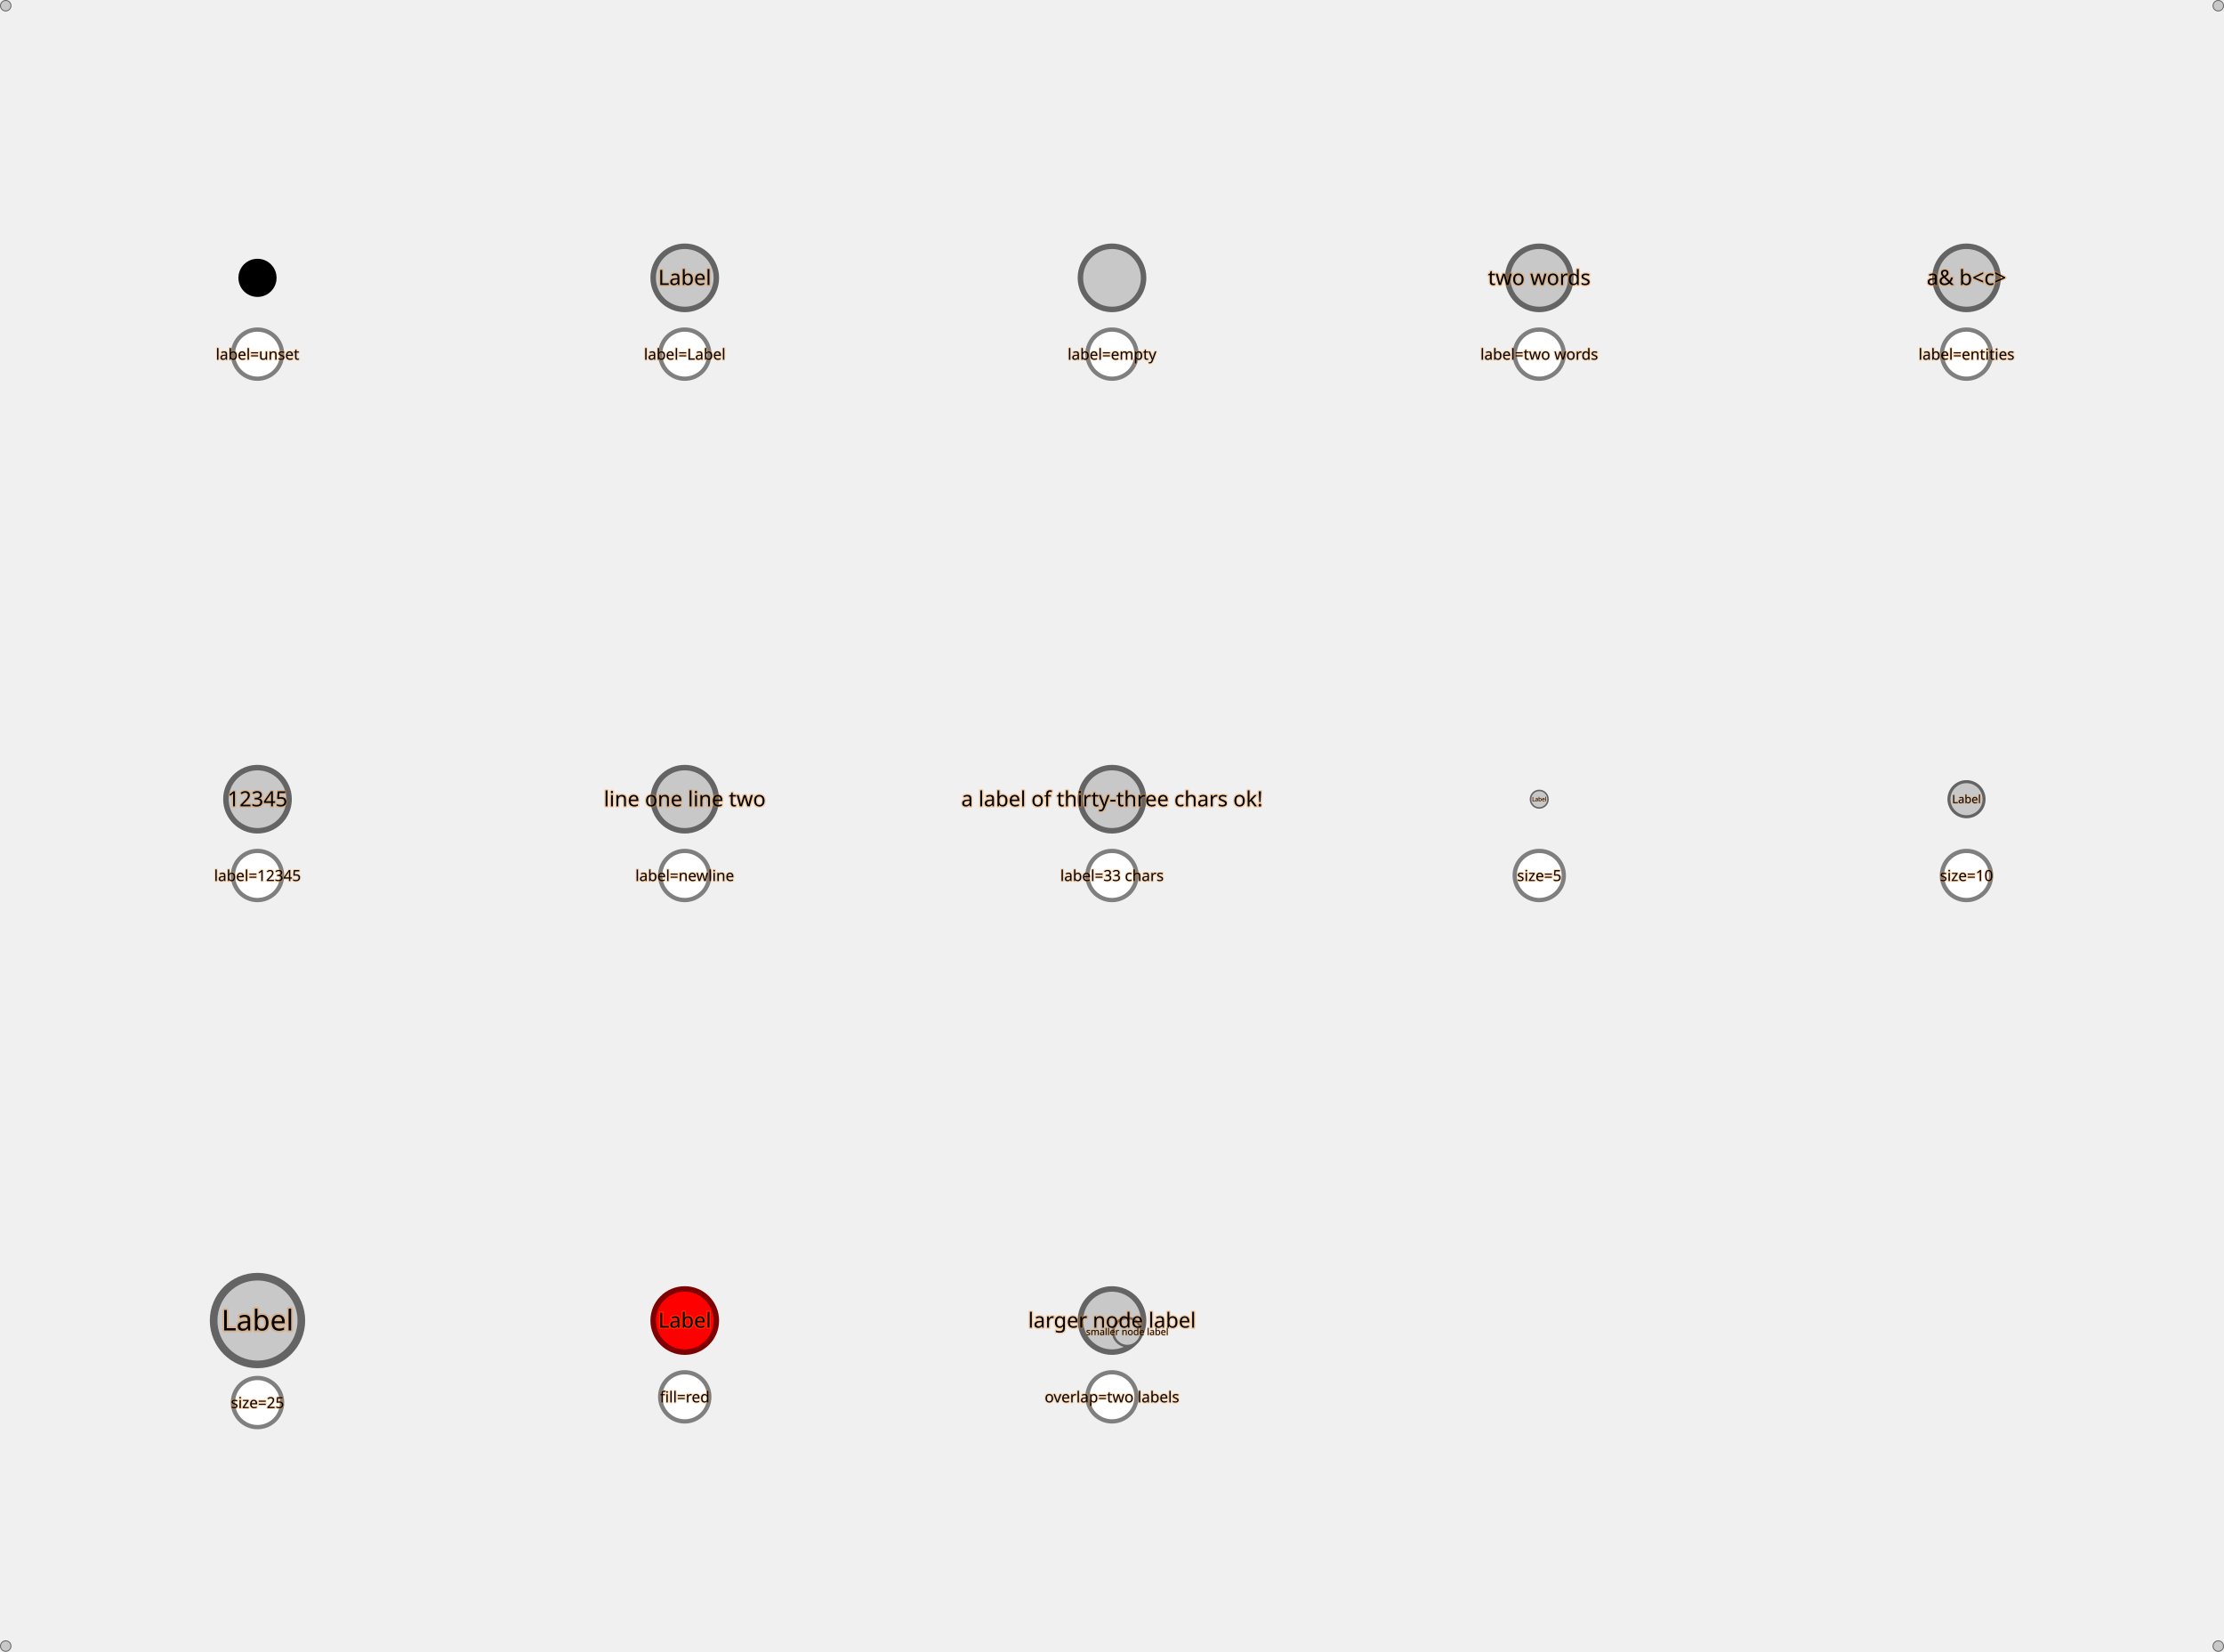
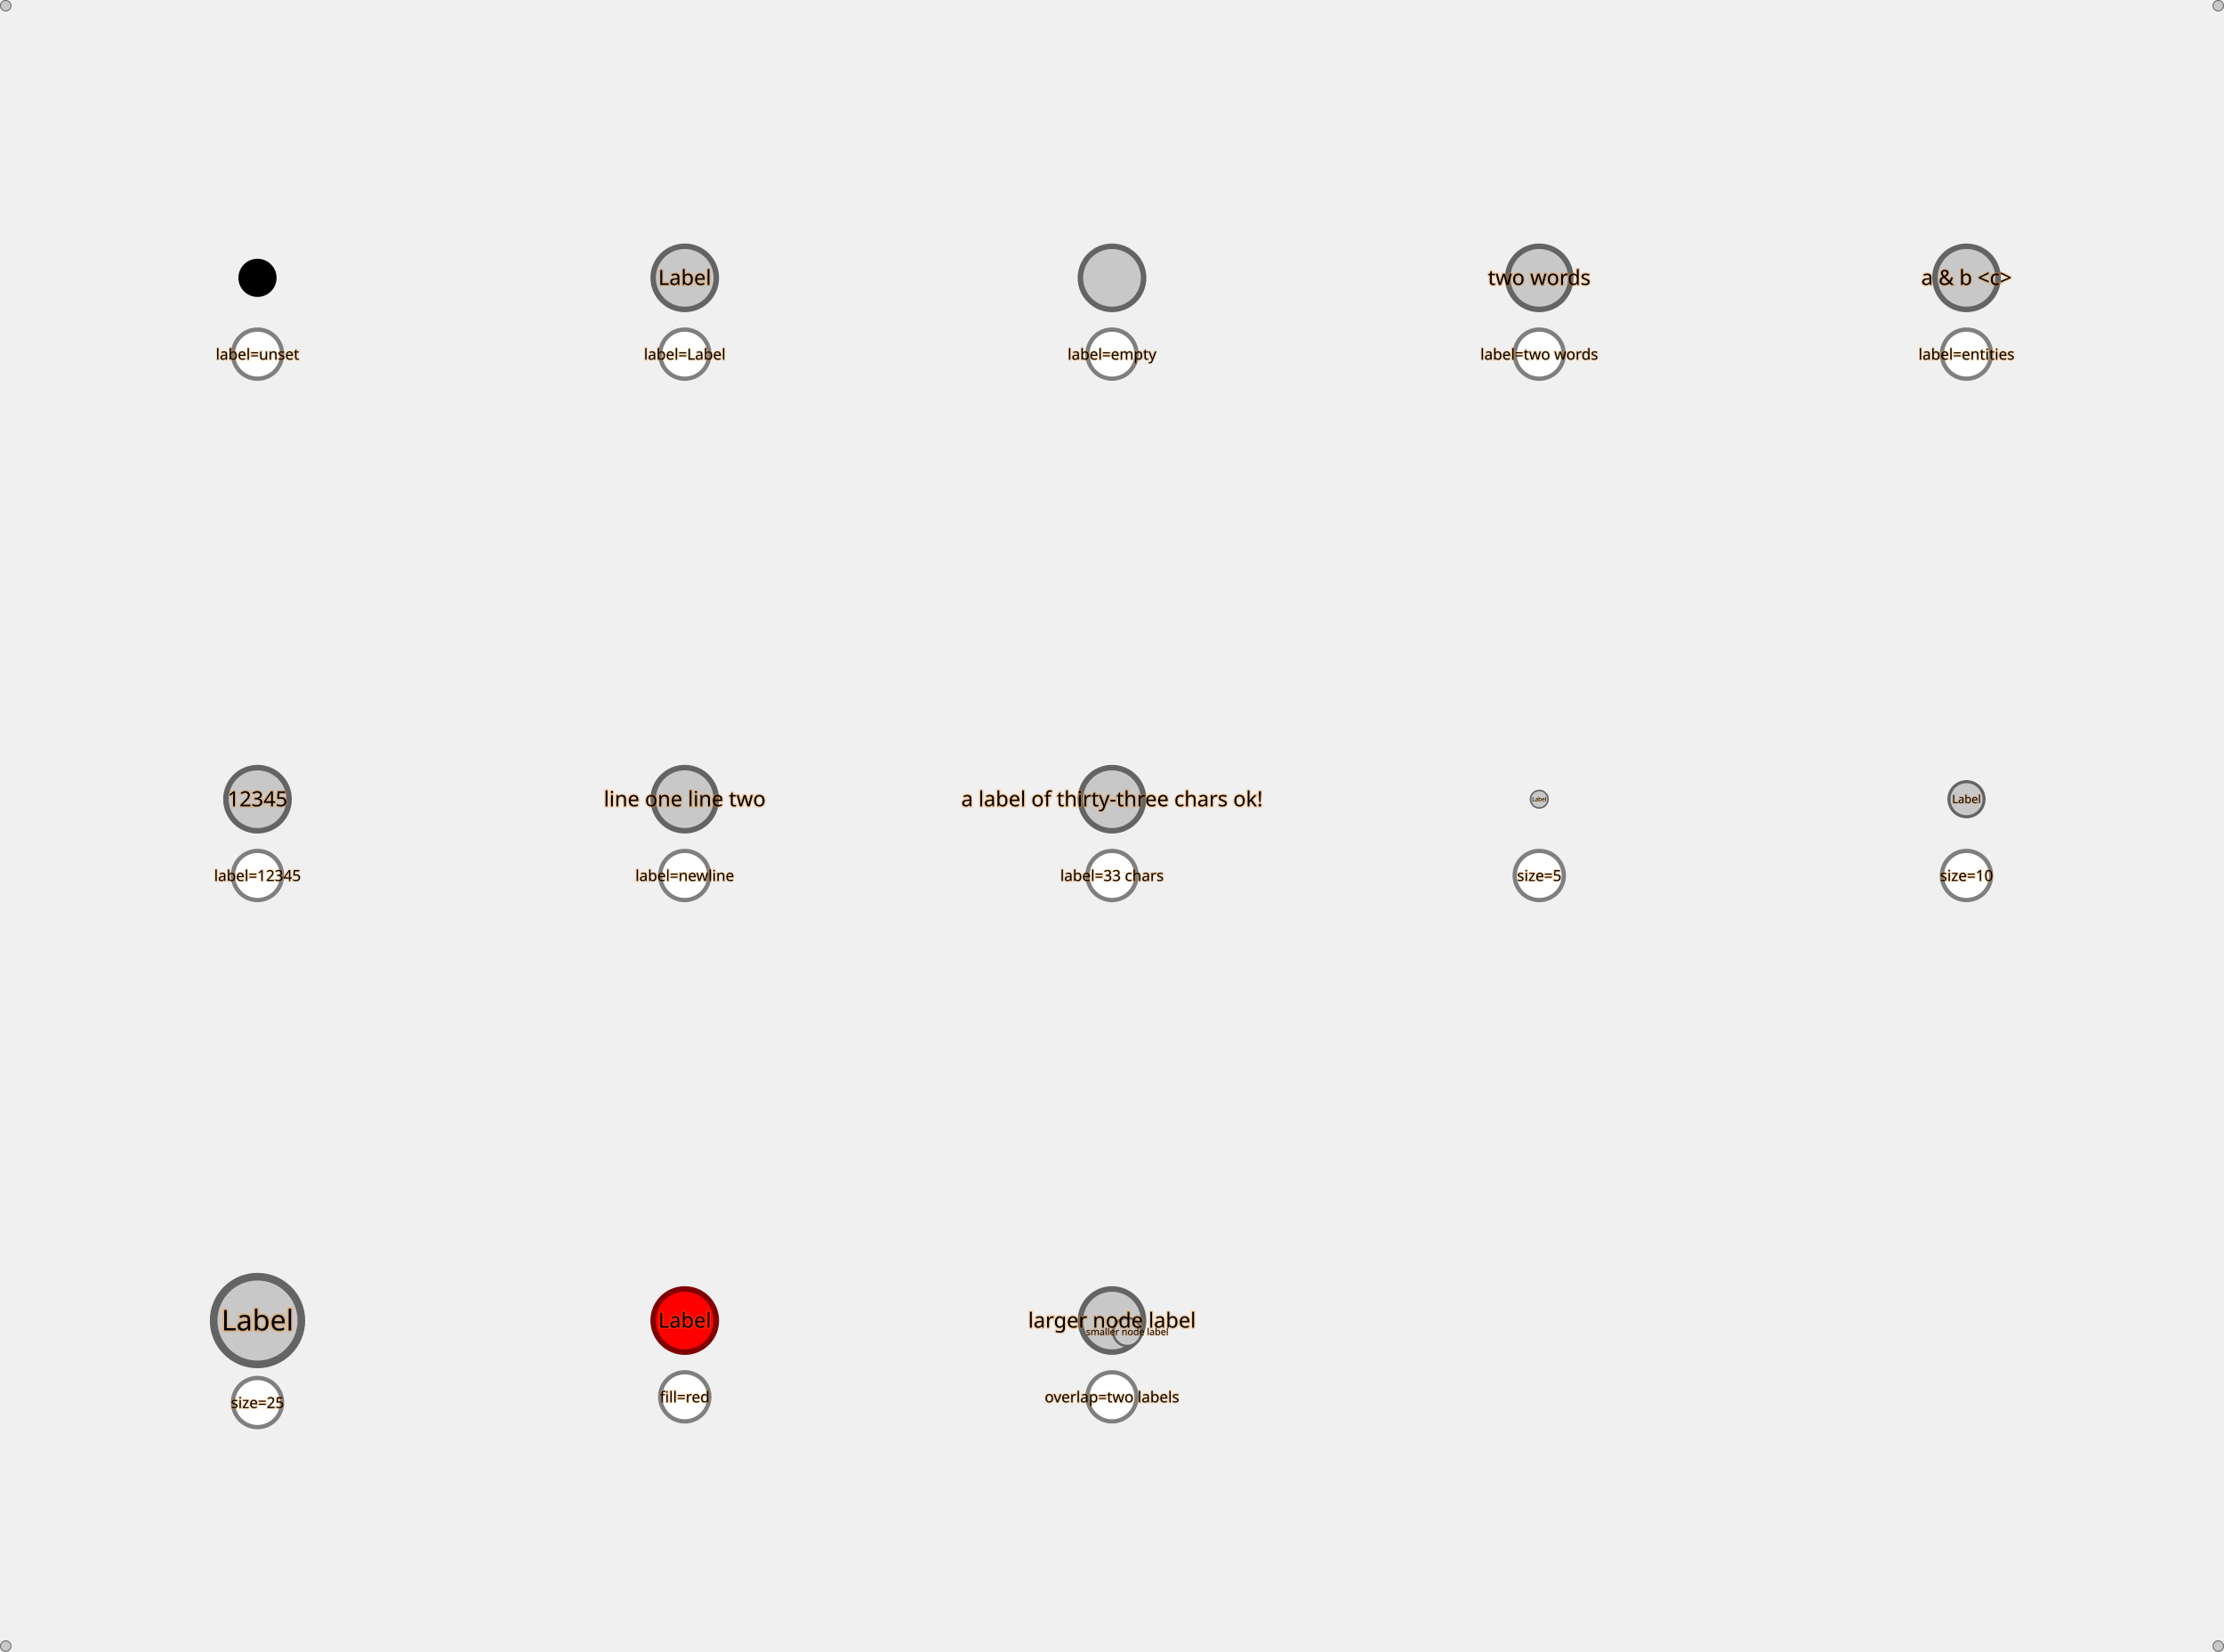
<svg xmlns="http://www.w3.org/2000/svg" contentScriptType="text/ecmascript" width="1166.0" zoomAndPan="magnify" contentStyleType="text/css" viewBox="17 -883 1166 866" height="866.0" preserveAspectRatio="xMidYMid meet" version="1.1">
  <g id="nodes">
    <circle fill-opacity="1.0" fill="#c8c8c8" r="23.0" cx="152.0" class="id_label-node-size-25" cy="-190.67" stroke="#646464" stroke-opacity="1.0" stroke-width="4.0" />
    <circle fill-opacity="1.0" fill="#c8c8c8" r="16.56" cx="376.0" class="id_label-text" cy="-737.33" stroke="#646464" stroke-opacity="1.0" stroke-width="2.88" />
    <circle fill-opacity="1.0" fill="#c8c8c8" r="16.56" cx="600.0" class="id_label-empty" cy="-737.33" stroke="#646464" stroke-opacity="1.0" stroke-width="2.88" />
    <circle fill-opacity="1.0" fill="#c8c8c8" r="16.56" cx="824.0" class="id_label-words" cy="-737.33" stroke="#646464" stroke-opacity="1.0" stroke-width="2.88" />
    <circle fill-opacity="1.0" fill="#c8c8c8" r="16.56" cx="1048.0" class="id_label-entity" cy="-737.33" stroke="#646464" stroke-opacity="1.0" stroke-width="2.88" />
    <circle fill-opacity="1.0" fill="#c8c8c8" r="16.56" cx="152.0" class="id_label-digits" cy="-464.0" stroke="#646464" stroke-opacity="1.0" stroke-width="2.88" />
    <circle fill-opacity="1.0" fill="#c8c8c8" r="16.56" cx="376.0" class="id_label-newline" cy="-464.0" stroke="#646464" stroke-opacity="1.0" stroke-width="2.88" />
    <circle fill-opacity="1.0" fill="#c8c8c8" r="16.56" cx="600.0" class="id_label-long" cy="-464.0" stroke="#646464" stroke-opacity="1.0" stroke-width="2.88" />
    <circle fill-opacity="1.0" fill="#ff0000" r="16.56" cx="376.0" class="id_label-on-red" cy="-190.67" stroke="#7f0000" stroke-opacity="1.0" stroke-width="2.88" />
    <circle fill-opacity="1.0" fill="#c8c8c8" r="16.56" cx="600.0" class="id_label-overlap" cy="-190.67" stroke="#646464" stroke-opacity="1.0" stroke-width="2.88" />
    <circle fill-opacity="1.0" fill="#ffffff" r="12.88" cx="152.0" class="id_cap-default" cy="-697.33" stroke="#7f7f7f" stroke-opacity="1.0" stroke-width="2.24" />
    <circle fill-opacity="1.0" fill="#ffffff" r="12.88" cx="376.0" class="id_cap-label-text" cy="-697.33" stroke="#7f7f7f" stroke-opacity="1.0" stroke-width="2.24" />
    <circle fill-opacity="1.0" fill="#ffffff" r="12.88" cx="600.0" class="id_cap-label-empty" cy="-697.33" stroke="#7f7f7f" stroke-opacity="1.0" stroke-width="2.24" />
    <circle fill-opacity="1.0" fill="#ffffff" r="12.88" cx="824.0" class="id_cap-label-words" cy="-697.33" stroke="#7f7f7f" stroke-opacity="1.0" stroke-width="2.24" />
    <circle fill-opacity="1.0" fill="#ffffff" r="12.88" cx="1048.0" class="id_cap-label-entity" cy="-697.33" stroke="#7f7f7f" stroke-opacity="1.0" stroke-width="2.24" />
    <circle fill-opacity="1.0" fill="#ffffff" r="12.88" cx="152.0" class="id_cap-label-digits" cy="-424.0" stroke="#7f7f7f" stroke-opacity="1.0" stroke-width="2.24" />
    <circle fill-opacity="1.0" fill="#ffffff" r="12.88" cx="376.0" class="id_cap-label-newline" cy="-424.0" stroke="#7f7f7f" stroke-opacity="1.0" stroke-width="2.24" />
    <circle fill-opacity="1.0" fill="#ffffff" r="12.88" cx="600.0" class="id_cap-label-long" cy="-424.0" stroke="#7f7f7f" stroke-opacity="1.0" stroke-width="2.24" />
    <circle fill-opacity="1.0" fill="#ffffff" r="12.88" cx="824.0" class="id_cap-label-node-size-5" cy="-424.0" stroke="#7f7f7f" stroke-opacity="1.0" stroke-width="2.24" />
    <circle fill-opacity="1.0" fill="#ffffff" r="12.88" cx="1048.0" class="id_cap-label-node-size-10" cy="-424.0" stroke="#7f7f7f" stroke-opacity="1.0" stroke-width="2.24" />
    <circle fill-opacity="1.0" fill="#ffffff" r="12.88" cx="152.0" class="id_cap-label-node-size-25" cy="-147.67" stroke="#7f7f7f" stroke-opacity="1.0" stroke-width="2.24" />
    <circle fill-opacity="1.0" fill="#ffffff" r="12.88" cx="376.0" class="id_cap-label-on-red" cy="-150.67" stroke="#7f7f7f" stroke-opacity="1.0" stroke-width="2.24" />
    <circle fill-opacity="1.0" fill="#ffffff" r="12.88" cx="600.0" class="id_cap-label-overlap" cy="-150.67" stroke="#7f7f7f" stroke-opacity="1.0" stroke-width="2.24" />
    <circle fill-opacity="1.0" fill="#c8c8c8" r="9.2" cx="1048.0" class="id_label-node-size-10" cy="-464.0" stroke="#646464" stroke-opacity="1.0" stroke-width="1.6" />
    <circle fill-opacity="1.0" fill="#c8c8c8" r="7.36" cx="608.0" class="id_label-overlap-small" cy="-184.67" stroke="#646464" stroke-opacity="1.0" stroke-width="1.28" />
    <circle fill-opacity="1.0" fill="#c8c8c8" r="4.6" cx="824.0" class="id_label-node-size-5" cy="-464.0" stroke="#646464" stroke-opacity="1.0" stroke-width="0.8" />
    <circle fill-opacity="1.0" fill="#c8c8c8" r="2.76" cx="20.0" class="id_anchor-nw" cy="-880.0" stroke="#646464" stroke-opacity="1.0" stroke-width="0.48" />
    <circle fill-opacity="1.0" fill="#c8c8c8" r="2.76" cx="1180.0" class="id_anchor-ne" cy="-880.0" stroke="#646464" stroke-opacity="1.0" stroke-width="0.48" />
    <circle fill-opacity="1.0" fill="#c8c8c8" r="2.76" cx="20.0" class="id_anchor-sw" cy="-20.0" stroke="#646464" stroke-opacity="1.0" stroke-width="0.48" />
    <circle fill-opacity="1.0" fill="#c8c8c8" r="2.76" cx="1180.0" class="id_anchor-se" cy="-20.0" stroke="#646464" stroke-opacity="1.0" stroke-width="0.48" />
    <circle fill-opacity="1.0" fill="#000000" r="9.2" cx="152.0" class="id_default" cy="-737.33" stroke="#000000" stroke-opacity="1.0" stroke-width="1.6" />
  </g>
  <g id="node-labels-outline">
    <text stroke-linecap="round" x="152.0" font-size="15" y="-185.477" fill="none" stroke-linejoin="round" style="text-anchor: middle;" font-family="Dialog" class="id_label-node-size-25" stroke="#ff8000" stroke-opacity="0.298" stroke-width="1.875">
            Label
        </text>
    <text stroke-linecap="round" x="376.0" font-size="11" y="-733.592" fill="none" stroke-linejoin="round" style="text-anchor: middle;" font-family="Dialog" class="id_label-text" stroke="#ff8000" stroke-opacity="0.298" stroke-width="1.375">
            Label
        </text>
    <text stroke-linecap="round" x="824.0" font-size="11" y="-733.592" fill="none" stroke-linejoin="round" style="text-anchor: middle;" font-family="Dialog" class="id_label-words" stroke="#ff8000" stroke-opacity="0.298" stroke-width="1.375">
            two words
        </text>
    <text stroke-linecap="round" x="1048.0" font-size="11" y="-733.592" fill="none" stroke-linejoin="round" style="text-anchor: middle;" font-family="Dialog" class="id_label-entity" stroke="#ff8000" stroke-opacity="0.298" stroke-width="1.375">
-             a&amp; b&lt;c&gt;
+             a &amp; b &lt;c&gt;
        </text>
    <text stroke-linecap="round" x="152.0" font-size="11" y="-460.262" fill="none" stroke-linejoin="round" style="text-anchor: middle;" font-family="Dialog" class="id_label-digits" stroke="#ff8000" stroke-opacity="0.298" stroke-width="1.375">
            12345
        </text>
    <text stroke-linecap="round" x="376.0" font-size="11" y="-460.262" fill="none" stroke-linejoin="round" style="text-anchor: middle;" font-family="Dialog" class="id_label-newline" stroke="#ff8000" stroke-opacity="0.298" stroke-width="1.375">
            line one line two
        </text>
    <text stroke-linecap="round" x="600.0" font-size="11" y="-460.262" fill="none" stroke-linejoin="round" style="text-anchor: middle;" font-family="Dialog" class="id_label-long" stroke="#ff8000" stroke-opacity="0.298" stroke-width="1.375">
            a label of thirty-three chars ok!
        </text>
    <text stroke-linecap="round" x="376.0" font-size="11" y="-186.932" fill="none" stroke-linejoin="round" style="text-anchor: middle;" font-family="Dialog" class="id_label-on-red" stroke="#ff8000" stroke-opacity="0.298" stroke-width="1.375">
            Label
        </text>
    <text stroke-linecap="round" x="600.0" font-size="11" y="-186.932" fill="none" stroke-linejoin="round" style="text-anchor: middle;" font-family="Dialog" class="id_label-overlap" stroke="#ff8000" stroke-opacity="0.298" stroke-width="1.375">
            larger node label
        </text>
    <text stroke-linecap="round" x="152.0" font-size="8" y="-694.425" fill="none" stroke-linejoin="round" style="text-anchor: middle;" font-family="Dialog" class="id_cap-default" stroke="#ff8000" stroke-opacity="0.298" stroke-width="1.0">
            label=unset
        </text>
    <text stroke-linecap="round" x="376.0" font-size="8" y="-694.425" fill="none" stroke-linejoin="round" style="text-anchor: middle;" font-family="Dialog" class="id_cap-label-text" stroke="#ff8000" stroke-opacity="0.298" stroke-width="1.0">
            label=Label
        </text>
    <text stroke-linecap="round" x="600.0" font-size="8" y="-694.425" fill="none" stroke-linejoin="round" style="text-anchor: middle;" font-family="Dialog" class="id_cap-label-empty" stroke="#ff8000" stroke-opacity="0.298" stroke-width="1.0">
            label=empty
        </text>
    <text stroke-linecap="round" x="824.0" font-size="8" y="-694.425" fill="none" stroke-linejoin="round" style="text-anchor: middle;" font-family="Dialog" class="id_cap-label-words" stroke="#ff8000" stroke-opacity="0.298" stroke-width="1.0">
            label=two words
        </text>
    <text stroke-linecap="round" x="1048.0" font-size="8" y="-694.425" fill="none" stroke-linejoin="round" style="text-anchor: middle;" font-family="Dialog" class="id_cap-label-entity" stroke="#ff8000" stroke-opacity="0.298" stroke-width="1.0">
            label=entities
        </text>
    <text stroke-linecap="round" x="152.0" font-size="8" y="-421.095" fill="none" stroke-linejoin="round" style="text-anchor: middle;" font-family="Dialog" class="id_cap-label-digits" stroke="#ff8000" stroke-opacity="0.298" stroke-width="1.0">
            label=12345
        </text>
    <text stroke-linecap="round" x="376.0" font-size="8" y="-421.095" fill="none" stroke-linejoin="round" style="text-anchor: middle;" font-family="Dialog" class="id_cap-label-newline" stroke="#ff8000" stroke-opacity="0.298" stroke-width="1.0">
            label=newline
        </text>
    <text stroke-linecap="round" x="600.0" font-size="8" y="-421.095" fill="none" stroke-linejoin="round" style="text-anchor: middle;" font-family="Dialog" class="id_cap-label-long" stroke="#ff8000" stroke-opacity="0.298" stroke-width="1.0">
            label=33 chars
        </text>
    <text stroke-linecap="round" x="824.0" font-size="8" y="-421.095" fill="none" stroke-linejoin="round" style="text-anchor: middle;" font-family="Dialog" class="id_cap-label-node-size-5" stroke="#ff8000" stroke-opacity="0.298" stroke-width="1.0">
            size=5
        </text>
    <text stroke-linecap="round" x="1048.0" font-size="8" y="-421.095" fill="none" stroke-linejoin="round" style="text-anchor: middle;" font-family="Dialog" class="id_cap-label-node-size-10" stroke="#ff8000" stroke-opacity="0.298" stroke-width="1.0">
            size=10
        </text>
    <text stroke-linecap="round" x="152.0" font-size="8" y="-144.765" fill="none" stroke-linejoin="round" style="text-anchor: middle;" font-family="Dialog" class="id_cap-label-node-size-25" stroke="#ff8000" stroke-opacity="0.298" stroke-width="1.0">
            size=25
        </text>
    <text stroke-linecap="round" x="376.0" font-size="8" y="-147.765" fill="none" stroke-linejoin="round" style="text-anchor: middle;" font-family="Dialog" class="id_cap-label-on-red" stroke="#ff8000" stroke-opacity="0.298" stroke-width="1.0">
            fill=red
        </text>
    <text stroke-linecap="round" x="600.0" font-size="8" y="-147.765" fill="none" stroke-linejoin="round" style="text-anchor: middle;" font-family="Dialog" class="id_cap-label-overlap" stroke="#ff8000" stroke-opacity="0.298" stroke-width="1.0">
            overlap=two labels
        </text>
    <text stroke-linecap="round" x="1048.0" font-size="6" y="-461.923" fill="none" stroke-linejoin="round" style="text-anchor: middle;" font-family="Dialog" class="id_label-node-size-10" stroke="#ff8000" stroke-opacity="0.298" stroke-width="0.75">
            Label
        </text>
    <text stroke-linecap="round" x="608.0" font-size="5" y="-183.009" fill="none" stroke-linejoin="round" style="text-anchor: middle;" font-family="Dialog" class="id_label-overlap-small" stroke="#ff8000" stroke-opacity="0.298" stroke-width="0.625">
            smaller node label
        </text>
    <text stroke-linecap="round" x="824.0" font-size="3" y="-462.961" fill="none" stroke-linejoin="round" style="text-anchor: middle;" font-family="Dialog" class="id_label-node-size-5" stroke="#ff8000" stroke-opacity="0.298" stroke-width="0.375">
            Label
        </text>
  </g>
  <g id="node-labels">
    <text font-size="15" x="152.0" y="-185.477" fill-opacity="1.0" fill="#000000" font-family="Dialog" style="text-anchor: middle;" class="id_label-node-size-25">
            Label
        </text>
    <text font-size="11" x="376.0" y="-733.592" fill-opacity="1.0" fill="#000000" font-family="Dialog" style="text-anchor: middle;" class="id_label-text">
            Label
        </text>
    <text font-size="11" x="824.0" y="-733.592" fill-opacity="1.0" fill="#000000" font-family="Dialog" style="text-anchor: middle;" class="id_label-words">
            two words
        </text>
    <text font-size="11" x="1048.0" y="-733.592" fill-opacity="1.0" fill="#000000" font-family="Dialog" style="text-anchor: middle;" class="id_label-entity">
-             a&amp; b&lt;c&gt;
+             a &amp; b &lt;c&gt;
        </text>
    <text font-size="11" x="152.0" y="-460.262" fill-opacity="1.0" fill="#000000" font-family="Dialog" style="text-anchor: middle;" class="id_label-digits">
            12345
        </text>
    <text font-size="11" x="376.0" y="-460.262" fill-opacity="1.0" fill="#000000" font-family="Dialog" style="text-anchor: middle;" class="id_label-newline">
            line one line two
        </text>
    <text font-size="11" x="600.0" y="-460.262" fill-opacity="1.0" fill="#000000" font-family="Dialog" style="text-anchor: middle;" class="id_label-long">
            a label of thirty-three chars ok!
        </text>
    <text font-size="11" x="376.0" y="-186.932" fill-opacity="1.0" fill="#000000" font-family="Dialog" style="text-anchor: middle;" class="id_label-on-red">
            Label
        </text>
    <text font-size="11" x="600.0" y="-186.932" fill-opacity="1.0" fill="#000000" font-family="Dialog" style="text-anchor: middle;" class="id_label-overlap">
            larger node label
        </text>
    <text font-size="8" x="152.0" y="-694.425" fill-opacity="1.0" fill="#000000" font-family="Dialog" style="text-anchor: middle;" class="id_cap-default">
            label=unset
        </text>
    <text font-size="8" x="376.0" y="-694.425" fill-opacity="1.0" fill="#000000" font-family="Dialog" style="text-anchor: middle;" class="id_cap-label-text">
            label=Label
        </text>
    <text font-size="8" x="600.0" y="-694.425" fill-opacity="1.0" fill="#000000" font-family="Dialog" style="text-anchor: middle;" class="id_cap-label-empty">
            label=empty
        </text>
    <text font-size="8" x="824.0" y="-694.425" fill-opacity="1.0" fill="#000000" font-family="Dialog" style="text-anchor: middle;" class="id_cap-label-words">
            label=two words
        </text>
    <text font-size="8" x="1048.0" y="-694.425" fill-opacity="1.0" fill="#000000" font-family="Dialog" style="text-anchor: middle;" class="id_cap-label-entity">
            label=entities
        </text>
    <text font-size="8" x="152.0" y="-421.095" fill-opacity="1.0" fill="#000000" font-family="Dialog" style="text-anchor: middle;" class="id_cap-label-digits">
            label=12345
        </text>
    <text font-size="8" x="376.0" y="-421.095" fill-opacity="1.0" fill="#000000" font-family="Dialog" style="text-anchor: middle;" class="id_cap-label-newline">
            label=newline
        </text>
    <text font-size="8" x="600.0" y="-421.095" fill-opacity="1.0" fill="#000000" font-family="Dialog" style="text-anchor: middle;" class="id_cap-label-long">
            label=33 chars
        </text>
    <text font-size="8" x="824.0" y="-421.095" fill-opacity="1.0" fill="#000000" font-family="Dialog" style="text-anchor: middle;" class="id_cap-label-node-size-5">
            size=5
        </text>
    <text font-size="8" x="1048.0" y="-421.095" fill-opacity="1.0" fill="#000000" font-family="Dialog" style="text-anchor: middle;" class="id_cap-label-node-size-10">
            size=10
        </text>
    <text font-size="8" x="152.0" y="-144.765" fill-opacity="1.0" fill="#000000" font-family="Dialog" style="text-anchor: middle;" class="id_cap-label-node-size-25">
            size=25
        </text>
    <text font-size="8" x="376.0" y="-147.765" fill-opacity="1.0" fill="#000000" font-family="Dialog" style="text-anchor: middle;" class="id_cap-label-on-red">
            fill=red
        </text>
    <text font-size="8" x="600.0" y="-147.765" fill-opacity="1.0" fill="#000000" font-family="Dialog" style="text-anchor: middle;" class="id_cap-label-overlap">
            overlap=two labels
        </text>
    <text font-size="6" x="1048.0" y="-461.923" fill-opacity="1.0" fill="#000000" font-family="Dialog" style="text-anchor: middle;" class="id_label-node-size-10">
            Label
        </text>
    <text font-size="5" x="608.0" y="-183.009" fill-opacity="1.0" fill="#000000" font-family="Dialog" style="text-anchor: middle;" class="id_label-overlap-small">
            smaller node label
        </text>
    <text font-size="3" x="824.0" y="-462.961" fill-opacity="1.0" fill="#000000" font-family="Dialog" style="text-anchor: middle;" class="id_label-node-size-5">
            Label
        </text>
  </g>
</svg>
